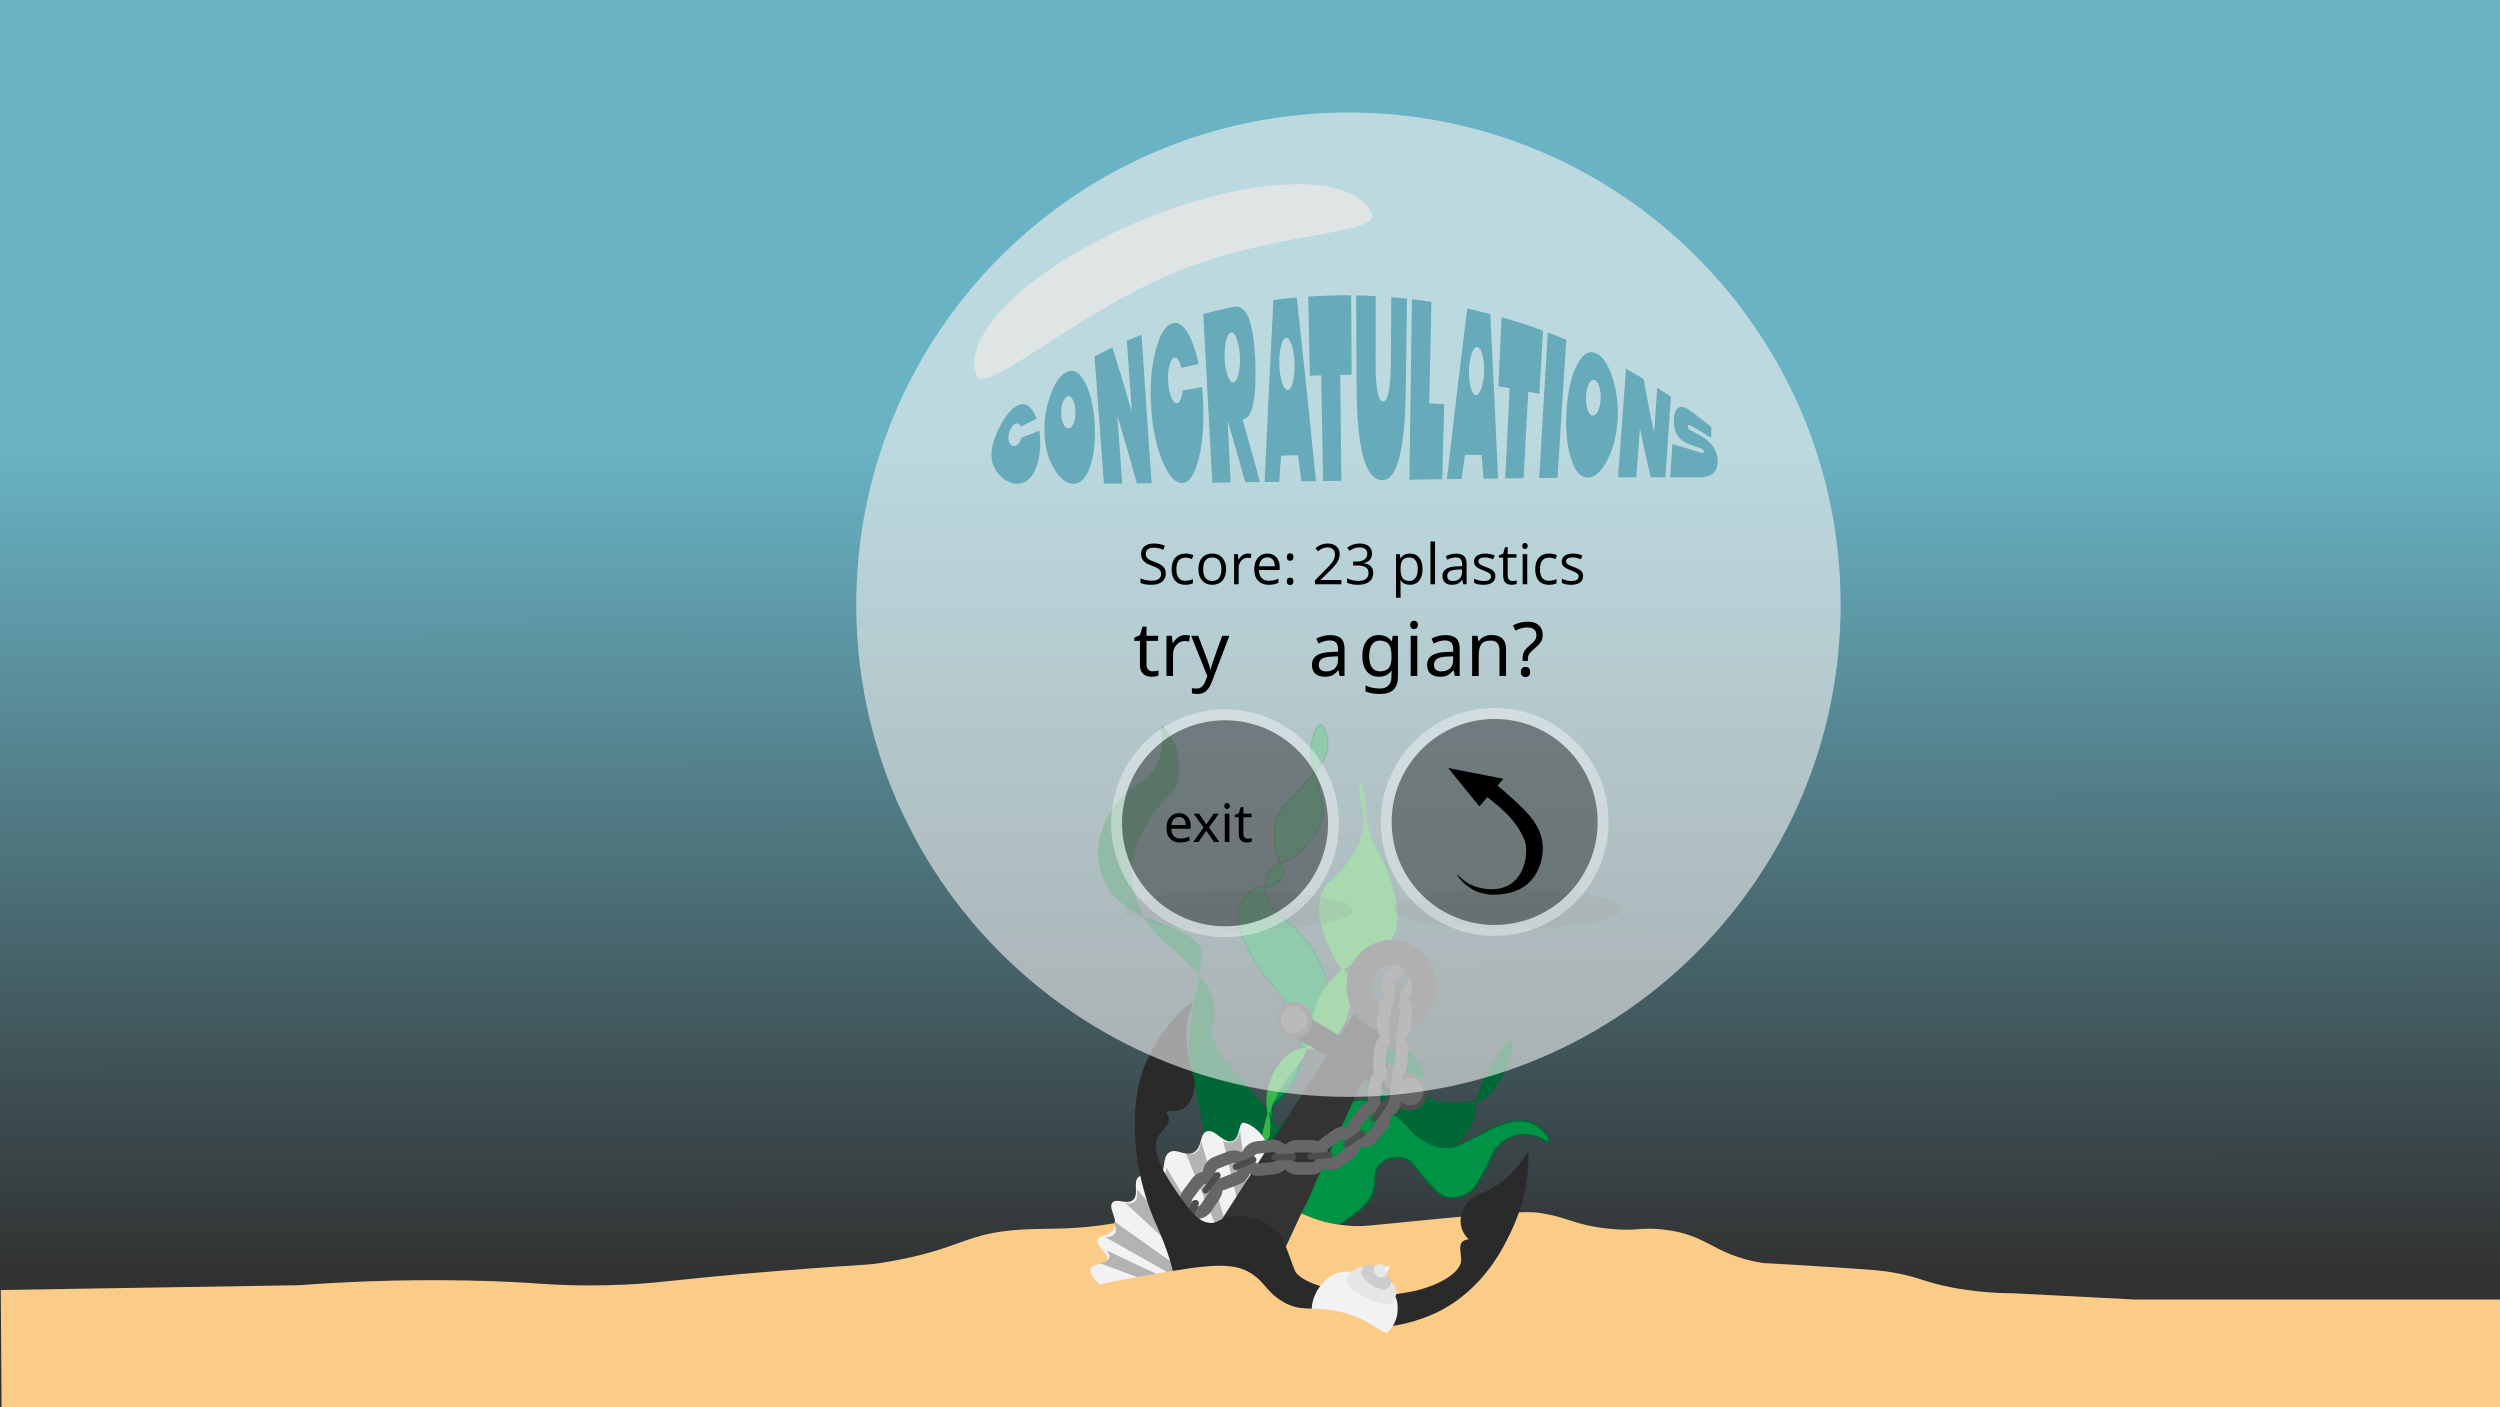
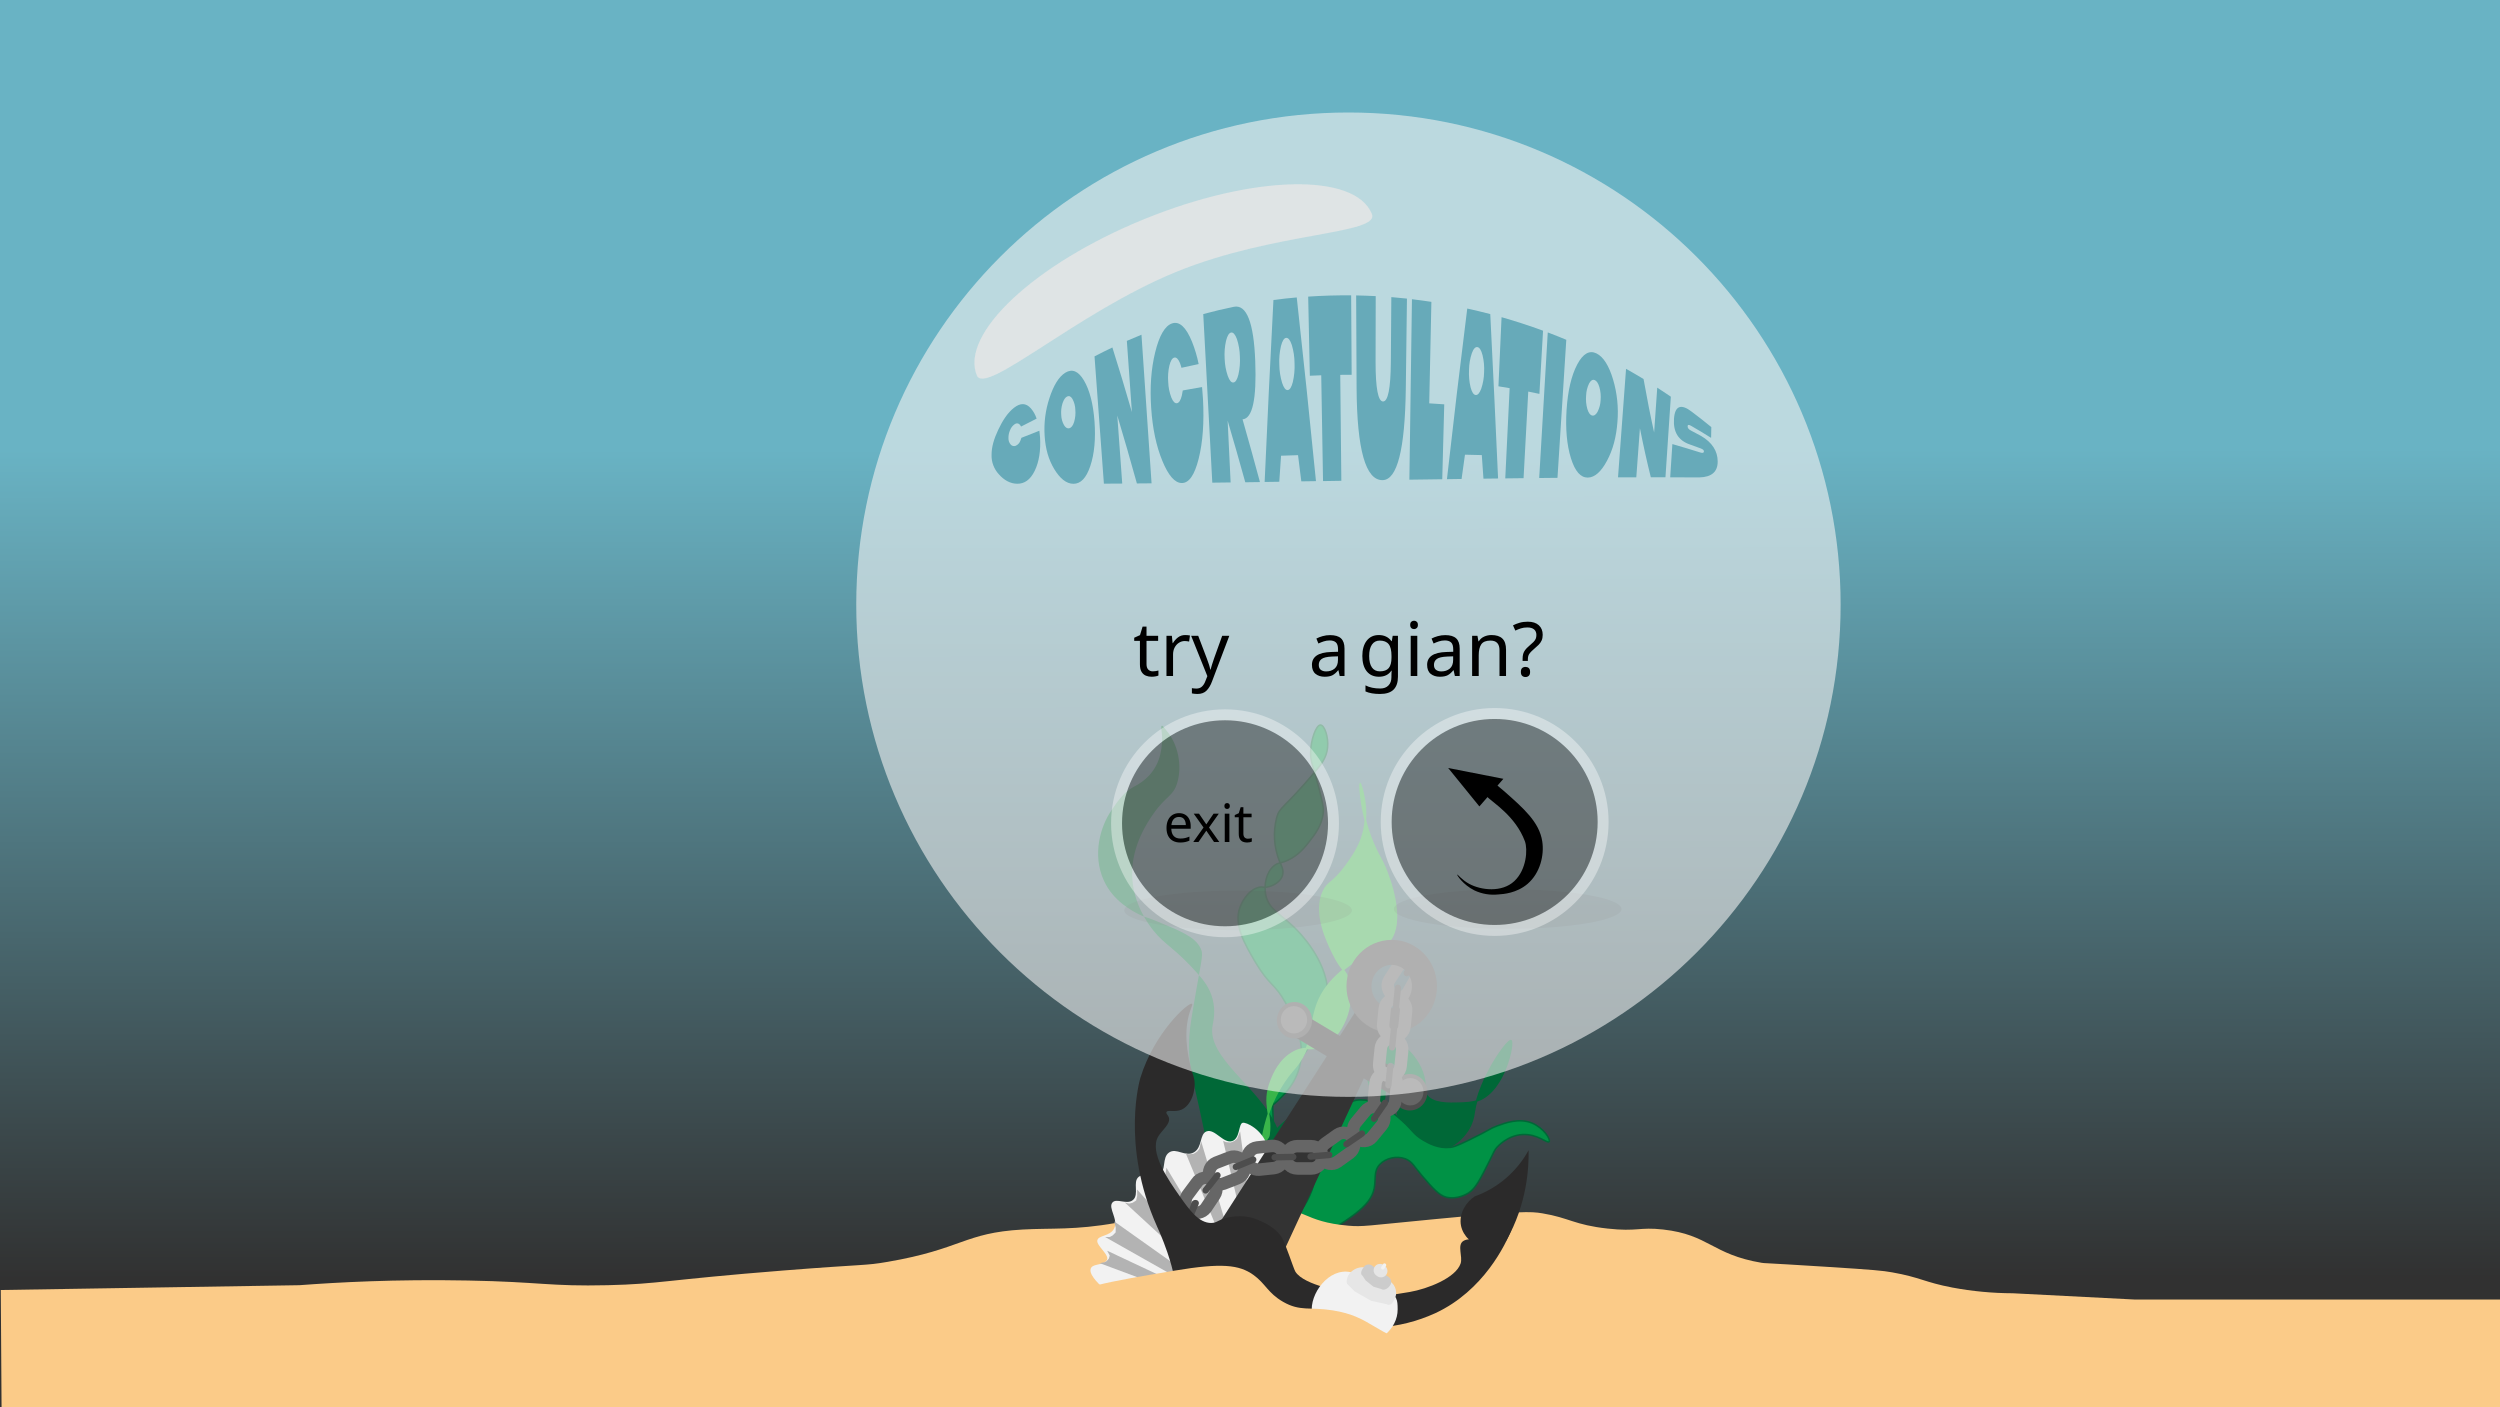
<svg xmlns="http://www.w3.org/2000/svg" id="baggrund" width="1600" height="900" viewBox="0 0 1600 900">
  <defs>
-     <style>.cls-1{fill:url(#linear-gradient);}.cls-2{fill:#009245;}.cls-2,.cls-5{stroke:#006837;}.cls-13,.cls-14,.cls-2,.cls-23,.cls-4,.cls-5,.cls-8{stroke-miterlimit:10;}.cls-3,.cls-5{fill:#006837;}.cls-4{fill:#39b54a;stroke:#39b54a;}.cls-6{fill:#fbcb88;}.cls-19,.cls-7{fill:#f2f2f2;}.cls-13,.cls-14,.cls-8{fill:none;}.cls-8{stroke:#b3b3b3;}.cls-9{fill:#b3b3b3;}.cls-10{fill:#333;}.cls-11{fill:#4d4d4d;}.cls-12{fill:#666;}.cls-13{stroke:#666;stroke-width:8px;}.cls-14{stroke:#4d4d4d;stroke-width:16px;}.cls-15{fill:#2b2a2a;}.cls-16,.cls-20{fill:#e6e6e6;}.cls-17{fill:#ccc;}.cls-18{opacity:0.15;}.cls-19{opacity:0.6;}.cls-20{opacity:0.82;}.cls-21{font-size:48px;}.cls-21,.cls-24{font-family:GorgeousGirls, Gorgeous Girls;}.cls-22{letter-spacing:-0.08em;}.cls-23{stroke:#fff;stroke-width:7px;opacity:0.38;}.cls-24{font-size:33.8px;}.cls-25{fill:#67aab9;}.cls-26{font-size:36px;font-family:OpenSans, Open Sans;}</style>
+     <style>.cls-1{fill:url(#linear-gradient);}.cls-2{fill:#009245;}.cls-2,.cls-5{stroke:#006837;}.cls-13,.cls-14,.cls-2,.cls-23,.cls-4,.cls-5,.cls-8{stroke-miterlimit:10;}.cls-3,.cls-5{fill:#006837;}.cls-4{fill:#39b54a;stroke:#39b54a;}.cls-6{fill:#fbcb88;}.cls-19,.cls-7{fill:#f2f2f2;}.cls-13,.cls-14,.cls-8{fill:none;}.cls-8{stroke:#b3b3b3;}.cls-9{fill:#b3b3b3;}.cls-10{fill:#333;}.cls-11{fill:#4d4d4d;}.cls-12{fill:#666;}.cls-13{stroke:#666;stroke-width:8px;}.cls-14{stroke:#4d4d4d;stroke-width:16px;}.cls-15{fill:#2b2a2a;}.cls-16,.cls-20{fill:#e6e6e6;}.cls-17{fill:#ccc;}.cls-18{opacity:0.15;}.cls-19{opacity:0.6;}.cls-20{opacity:0.82;}.cls-21{font-size:48px;}.cls-21,.cls-24{font-family:GorgeousGirls, Gorgeous Girls;}.cls-22{letter-spacing:-0.08em;}.cls-23{stroke:#fff;stroke-width:7px;opacity:0.38;}.cls-24{font-size:33.8px;}.cls-25{fill:#67aab9;}</style>
    <linearGradient id="linear-gradient" x1="799.52" y1="-286.77" x2="800.45" y2="1148.33" gradientUnits="userSpaceOnUse">
      <stop offset="0.4" stop-color="#69b3c4" />
      <stop offset="0.77" stop-color="#313131" />
    </linearGradient>
  </defs>
  <rect id="vand" class="cls-1" width="1600" height="901" />
  <g id="plante">
    <path class="cls-2" d="M780.54,791.16c-10.46-2.23-19.35-45-1.8-63.7,8.88-9.44,17.37-5.11,33.41-18.2,6.33-5.16,15.93-13,19.42-25.94,4.7-17.38-4.43-33.65-9-41.86-6.84-12.21-10.07-10.49-19-25.48-7.1-12-14.19-24.3-9.93-35.49.45-1.18,4.4-11.17,12.64-12.74,1.66-.32,2.29.36,4.52,0,4.08-.66,8.67-3.43,9.93-7.28,1.16-3.51-.76-6.9-1.8-9.1a45,45,0,0,1-1.81-28.22c1.79-6.8,4.63-5.58,24.39-29.12,4-4.72,7.46-9.07,8.12-15.47.73-6.92-2-14.51-4.51-14.56-2.76-.06-6.32,9.35-6.32,18.2,0,5.77,1.5,7.17,5.42,22.75,1.95,7.79,2.92,11.74,2.71,14.56-.65,8.42-5.38,14.45-9,19.11-2.81,3.6-6.73,8.6-13.54,11.84-4.84,2.29-6.28,1.39-9,3.64-5.07,4.12-6.48,12.25-5.42,18.2,1.68,9.42,9.46,12.61,18.06,20.93,4.34,4.2,20.58,21,21.67,40.95,1.24,22.54-17.21,43.47-21.67,48.23-5,5.38-8,6.93-10.84,12.74-4.86,10-1.26,16.07-2.71,33.68A107.11,107.11,0,0,1,809,755.22c-5.4,15.38-12.68,23.57-15.35,26.39C787.21,788.39,783.9,791.88,780.54,791.16Z" />
    <path class="cls-3" d="M792.28,807.54c12.67.89,40.59-51.87,24.39-87.36-11.12-24.36-44.22-43.24-40.64-63.7.44-2.52,2.16-9.18,0-17.29-1.89-7.12-5.84-11.85-9-15.48-15.06-17.09-21.25-18.61-28.9-28.21-2.58-3.22-13.18-16.87-13.55-35.49-.39-19.1,10.18-34.29,13.55-39.13,8.21-11.81,12.69-11,15.35-20,3.09-10.5.8-24.48-7.23-33.67-.62-.72-2-3-2.71-2.73s-.15,3.59,0,4.55c.08.45,1.36,11.39-3.61,20.93a30.52,30.52,0,0,1-4.51,6.37,35,35,0,0,1-9.94,7.28c-6.41,3.6-10,8.84-14.45,15.47-6.37,9.4-12.35,27.57-4.51,44.59,6,13.15,18.32,19.41,22.12,21.39,4.14,2.14,4.16,1.42,11.74,4.55,15.88,6.54,24.47,10.07,28,17.29,1.85,3.76.91,5.66-2.71,26.39-2.73,15.66-4.1,23.49-4.51,30-.93,14.68,1.76,25.77,3.61,33.67C781.74,769.65,781.85,806.82,792.28,807.54Z" />
    <path class="cls-4" d="M788.22,808a108.73,108.73,0,0,0,15.35-34.58c5.42-22.33.31-34.17,7.23-57.34a85.07,85.07,0,0,1,13.55-27.3c2-2.68,3.15-3.83,4.51-5.46,14.52-17.42,7.18-32.71,19-50.05,8.72-12.83,24.15-21.25,28.9-23.66,7.16-3.64,8.91-3.19,11.74-6.37,12-13.46-.06-43-1.81-47.32-2.45-6-3.45-6.61-6.32-12.75-10-21.36-10.14-41.82-9.93-41.86s7.17,18.05.9,35.49c-2.63,7.32-7.29,13.68-9.93,17.3-8.5,11.59-11.46,10-14.45,16.38-6.5,13.78,2.38,32,6.32,40,5.5,11.27,8.07,10,9.93,17.29,4,15.56-3.95,36.13-17.16,41.86-7.1,3.09-10.39-.45-18.06,3.64-9,4.79-12.83,14.11-14.45,18.2-6.38,16.08,1.46,22-1.81,37.32-4.39,20.58-21.1,21.43-27.09,41.86C782.3,778.55,781.18,790.68,788.22,808Z" />
    <path class="cls-5" d="M799.06,800.72c-5.77-1.32-8.71-34.14,6.32-61,4.28-7.65,13-23.16,29.8-29.13,19.69-7,36,4.26,41.55-3.64s-8.28-21.85-.9-34.58c.77-1.33,3.89-6.3,9-7.28,11-2.1,26.89,14.94,27.09,29.12,0,2.32-.36,4.21.91,6.37,3.51,6,14.89,5.66,20.77,5.46,4.2-.13,8.64-.28,12.64-1.82,17.15-6.58,22.88-37.37,20.77-38.22s-20,23.41-23.48,45.5A27.42,27.42,0,0,1,940,722.46c-1,1.66-7.94,13.08-20.77,13.65-1.08,0-10.39.31-17.16-6.37-7.55-7.45-9-20.67-7.23-30,1-5.38,3.23-9.77.91-14.56-1.2-2.46-4-5.91-6.33-5.46-5.92,1.17,1.73,26.14-9.93,42.78-9.28,13.23-21.71,8.25-39.74,19.11C807.36,761,805.62,802.22,799.06,800.72Z" />
    <path class="cls-2" d="M783.71,798.9c-.3,3.53,14.1,10.09,28.9,8.19,4.75-.61,8.92-2,22.57-10,27.94-16.36,42-24.77,44.26-36.4,1.24-6.26-.46-11.12,3.61-15.47,3.87-4.14,10.88-5.61,16.26-3.64,4.54,1.65,5.73,5,10.84,10.92,7.2,8.4,11,12.51,15.35,13.65,7.12,1.86,13.73-2.27,14.45-2.73,4.45-2.87,7.54-8.93,13.55-20.93,2.71-5.43,2.87-6.29,4.51-8.19.53-.62,6.74-7.6,16.26-8.19,9.8-.62,16.07,6,17.16,4.55s-3.44-8.73-10.84-11.84c-8.28-3.46-17-.24-22.58,1.82-5,1.86-4.63,2.63-18.06,9.11-7.92,3.81-9.66,4.31-11.74,4.55-7.66.85-13.91-2.67-17.16-4.55-7.16-4.16-6.82-7-17.16-15.48-5.17-4.21-8-6.46-12.64-8.19-2.68-1-11.55-4.28-18.07,0a13.44,13.44,0,0,0-3.61,3.64c-8.79,12.19-13.18,18.29-16.26,28.22-4,12.91,0,13.19-3.61,23.66a54.09,54.09,0,0,1-18.06,24.57C803.84,799.47,784.05,794.79,783.71,798.9Z" />
  </g>
  <path id="sand" class="cls-6" d="M1600,831.69h-234l-77.81-4a213.86,213.86,0,0,1-38.66-3.65c-18-3.43-20.49-6.55-38.65-9.75-6.06-1.06-10.5-1.55-43.74-3.65-39.89-2.53-37.61-2.09-39.67-2.44-31.86-5.36-33.64-18-63.07-21.31-15.32-1.74-16.43,1.51-35.6-.61-21.33-2.36-24.42-6.88-41.7-9.75-7.55-1.25-13.85-1.53-68.16,3.66-44.89,4.29-46.69,5.06-55.94,4.26-29.08-2.53-27.55-11.64-56-14-24.36-2-48.41,2.77-68.15,6.7-13.54,2.7-12.82,3.4-24.41,5.48-26.48,4.77-41.84,3.23-60,4.27-37.52,2.13-38.65,12.49-86.46,20.7-14.77,2.54-13.15,1.29-66.11,5.48-77,6.1-79.4,8.66-112.91,9.45-37.47.88-42.79-2.13-89.52-3-46.51-.92-84.09,1.21-107.82,3L.5,825.6,1,900.5H1600.5Z" />
  <g id="musling">
    <path class="cls-7" d="M795.32,718.59c-2.74.61-1.61,10-6.71,11.69-5.61,1.86-11.14-8.16-16.42-6.19-4.6,1.73-2.55,10.18-8.09,13.4s-11.16-3.16-15.91.12-1.51,11.59-6.45,14.84c-4.45,2.93-9.59-2.16-13.09.83-3.84,3.27.49,11-3.41,14.58s-10.65-1.39-13.32,1.79c-2.93,3.51,4.13,10.88,1.05,16.73-2.65,5-10.22,4.06-10.71,7.6s8.59,9.56,5.94,12.81c-2.79,3.42-9.55,1.59-10.26,5.65-.73,4.23,7.24,11.23,9,12.55,21.63,16.4,30.05,15.78,64.28,26.45,2.12.66,16.46,4.45,27.15,2.71,7.36-1.2,11.42-6.4,14-8.84,4.94-4.72,6.54-13.61,6.65-19.94.47-28.53-.77-70.56-8.13-92.59C807.5,722.74,797.63,718.07,795.32,718.59Z" />
    <line class="cls-8" x1="697.2" y1="875.02" x2="697.2" y2="875.02" />
    <polyline class="cls-9" points="807.56 847.07 708.58 800.45 710.23 803.54 709.7 805.46 708.24 807.11 707.05 807.79 703.78 808.41" />
    <polyline class="cls-9" points="802.91 846.09 727.77 761.29 727.8 765.41 727.12 768.33 724.79 769.8 722.68 770.3 719.87 769.59" />
    <path class="cls-9" d="M814,842.63c-5.09,9-20,13.49-27.53,11.6-6.21-1.56,10.27-15.5,15.51-23.88s14.7-25.89,16.48-19.53C820.57,818.57,818.48,834.6,814,842.63Z" />
    <polyline class="cls-9" points="802.32 842.78 768.73 730.42 767.59 735.28 766.2 736.99 763.87 738.47 760.83 738.73 758.96 738.26" />
    <polyline class="cls-9" points="809.12 840.63 793.68 724.1 791.79 728.7 790.15 730.15 787.62 731.21 784.58 730.95 782.81 730.17" />
    <polyline class="cls-9" points="805.35 845.04 746.54 747.36 745.84 751.41 744.65 754.15 742.1 755.15 739.95 755.25 737.31 754.01" />
    <polyline class="cls-9" points="804.77 846.79 713.13 781.72 714.05 785.73 714.02 788.73 712.07 790.71 710.13 791.69 707.24 791.66" />
  </g>
  <g id="anker">
    <polygon class="cls-10" points="780.89 782.08 787.15 816.46 822.19 799.59 888.74 655.81 869.45 644.38 780.89 782.08" />
    <polygon class="cls-10" points="899.28 688 891.77 701.49 829.86 664.43 837.37 650.95 899.28 688" />
    <ellipse class="cls-11" cx="828.45" cy="652.99" rx="11.26" ry="11.68" />
    <ellipse class="cls-11" cx="902.28" cy="699.04" rx="11.26" ry="11.68" />
    <ellipse class="cls-12" cx="828.13" cy="652.66" rx="8.45" ry="8.76" />
    <ellipse class="cls-12" cx="902.59" cy="698.72" rx="8.45" ry="8.76" />
    <g id="lænke">
      <path class="cls-13" d="M891.64,637.13h0c-3.15-2.18-4.62-6.62-2.52-9.88l5.31-8.24a6.75,6.75,0,0,1,9.54-2h0a7.3,7.3,0,0,1,1.89,9.88l-4.69,8.24A6.74,6.74,0,0,1,891.64,637.13Z" />
      <ellipse id="top_anker" data-name="top anker" class="cls-14" cx="890.7" cy="631.25" rx="20.96" ry="21.73" />
      <path class="cls-11" d="M899.2,624.5h0a2.14,2.14,0,0,1-.58-2.88l6.3-9.93a2,2,0,0,1,2.78-.59h0a2.13,2.13,0,0,1,.57,2.88L902,623.9A2,2,0,0,1,899.2,624.5Z" />
      <path class="cls-13" d="M891.37,663.26h0a7.08,7.08,0,0,1-6.13-7.82l1-9.86a7,7,0,0,1,7.54-6.36h0A7.09,7.09,0,0,1,899.9,647l-1,9.86A7,7,0,0,1,891.37,663.26Z" />
      <path class="cls-13" d="M888.85,688.67h0a7.1,7.1,0,0,1-6.14-7.82l1-9.86a7,7,0,0,1,7.55-6.36h0a7.08,7.08,0,0,1,6.13,7.82l-1,9.86A7,7,0,0,1,888.85,688.67Z" />
      <path class="cls-11" d="M890.76,672.34h0a2.06,2.06,0,0,1-1.79-2.28l1.23-12.41a2,2,0,0,1,2.2-1.85h0a2.06,2.06,0,0,1,1.79,2.28L893,670.49A2,2,0,0,1,890.76,672.34Z" />
      <path class="cls-13" d="M885.48,711h0a7.08,7.08,0,0,1-6.14-7.82l1-9.86a7,7,0,0,1,7.55-6.36h0a7.08,7.08,0,0,1,6.13,7.82l-1,9.86A7,7,0,0,1,885.48,711Z" />
      <path class="cls-13" d="M868.43,728.52h0a7.32,7.32,0,0,1-.75-10l6.21-7.54a6.72,6.72,0,0,1,9.69-.78h0a7.32,7.32,0,0,1,.76,10.05l-6.21,7.53A6.73,6.73,0,0,1,868.43,728.52Z" />
      <path class="cls-11" d="M878.19,717.65h0a2.14,2.14,0,0,1-.45-2.9l7-10.11a2,2,0,0,1,2.8-.46h0a2.12,2.12,0,0,1,.45,2.9l-7,10.11A2,2,0,0,1,878.19,717.65Z" />
      <path class="cls-11" d="M888.35,696.57h0a2.07,2.07,0,0,1-1.79-2.28l1.18-11.82a2,2,0,0,1,2.2-1.86h0a2.08,2.08,0,0,1,1.79,2.29l-1.18,11.81A2,2,0,0,1,888.35,696.57Z" />
      <path class="cls-13" d="M761.64,774.91h0a7.49,7.49,0,0,0,10.19-1.8l5.44-8.15a7.31,7.31,0,0,0-1.74-9.92h0a6.74,6.74,0,0,0-9.56,1.8L759.9,765A7.32,7.32,0,0,0,761.64,774.91Z" />
      <path id="spidsen_af_skaftet" data-name="spidsen af skaftet" class="cls-15" d="M964,794c13.3-23.53,14.51-46.43,14.31-57.86a64.12,64.12,0,0,1-34.38,29.52" />
      <path class="cls-11" d="M756.53,790.11h0a2,2,0,0,0,2.76-.65L767,771.12a2.13,2.13,0,0,0-.63-2.86h0a2.76,2.76,0,0,0-3.39.65l-7,18.34A2.12,2.12,0,0,0,756.53,790.11Z" />
      <path id="skaftet" class="cls-15" d="M944,765.6c-5.56,3.38-10.57,11.15-8.93,19a16.49,16.49,0,0,0,5,8.62,6.83,6.83,0,0,0-3.52,1c-4.18,2.61-.25,10-1.77,14.47-3.18,9.28-21.27,16.22-32.53,18.17-25.43,4.39-25.66,2.59-41.3,0,0,0-26.33-4-31.91-13-1.21-2-6.44-18.49-8.76-22.05-4.62-7.11-13.44-10.28-13.44-10.28-9.28-4.75-18.28-2.91-21.16-2.28-6.3,1.39-6.53,3.39-10.41,3.45-8,.11-14.08-8.32-20.29-17.19-7.15-10.19-19.52-27.85-13.81-38,2.29-4.07,8.18-8.16,6.9-12.3-.51-1.65-1.89-2.45-1.55-3.43.63-1.75,5.28.26,9.6-1.57,6.16-2.62,9.41-12.14,8.23-19.33a20.59,20.59,0,0,0-.93-3.36c-.87-2.72-5.49-17.53-3.74-31.71,1.1-8.94,4.13-12.77,3.23-13.35-2.2-1.41-24.2,18.46-33.05,47.31,0,0-13,42.43,10.6,95.06.77,1.7,3.58,7.75,6.54,16.36,4.77,13.83,4.24,17.74,6.45,23.52,6.75,17.65,30.43,30.29,49.89,29.5,9.71-.39,12-3.87,28.78-4.73,5.86-.29,11.1-.08,21.35.35,18,.76,22.22.19,28.75-.28a102.44,102.44,0,0,0,36.29-9.08c31.18-14.46,45.12-44.29,48.81-53.38" />
      <path class="cls-11" d="M893.26,646.12h0a2.07,2.07,0,0,1-1.79-2.28L892.64,632a2,2,0,0,1,2.2-1.86h0a2.07,2.07,0,0,1,1.79,2.28l-1.17,11.82A2,2,0,0,1,893.26,646.12Z" />
      <rect class="cls-13" x="827.58" y="729.02" width="14.26" height="23.31" rx="7.13" transform="translate(1577.44 -92.21) rotate(90.14)" />
      <path class="cls-13" d="M846.32,741.77h0a7.32,7.32,0,0,1,1.77-9.91l7.88-5.62a6.74,6.74,0,0,1,9.56,1.84h0a7.3,7.3,0,0,1-1.77,9.91l-7.88,5.62A6.75,6.75,0,0,1,846.32,741.77Z" />
      <path class="cls-11" d="M836.72,740.32h0a2.05,2.05,0,0,1,1.84-2.23l12-1a2,2,0,0,1,2.16,1.91h0a2.05,2.05,0,0,1-1.84,2.23l-12,1A2,2,0,0,1,836.72,740.32Z" />
      <path class="cls-11" d="M860,733.47h0a2.13,2.13,0,0,1,.57-2.88l10-6.87a2,2,0,0,1,2.78.59h0a2.13,2.13,0,0,1-.57,2.88l-10,6.87A2,2,0,0,1,860,733.47Z" />
      <path class="cls-13" d="M798.34,742.18h0a7,7,0,0,0,7.52,6.39l9.51-1a7.08,7.08,0,0,0,6.16-7.8h0A7,7,0,0,0,814,733.4l-9.51,1A7.08,7.08,0,0,0,798.34,742.18Z" />
      <path class="cls-11" d="M813.73,740.72h0a2,2,0,0,0,2,2l12-.22a2.05,2.05,0,0,0,2-2.12h0a2,2,0,0,0-2-2l-12,.23A2.05,2.05,0,0,0,813.73,740.72Z" />
      <path class="cls-13" d="M774.26,753.36h0a6.82,6.82,0,0,0,8.86,4.15l9-3.49a7.24,7.24,0,0,0,4-9.19h0a6.81,6.81,0,0,0-8.85-4.15l-9,3.49A7.24,7.24,0,0,0,774.26,753.36Z" />
      <path class="cls-11" d="M789.06,747.56h0a2,2,0,0,0,2.6,1.16l11.18-4.62a2.11,2.11,0,0,0,1.12-2.7h0a2,2,0,0,0-2.61-1.16l-11.17,4.62A2.1,2.1,0,0,0,789.06,747.56Z" />
      <path class="cls-11" d="M770.32,763.47h0a2,2,0,0,0,2.82-.29l7.63-9.65a2.14,2.14,0,0,0-.28-2.93h0a2,2,0,0,0-2.82.29L770,760.54A2.15,2.15,0,0,0,770.32,763.47Z" />
    </g>
  </g>
  <g id="musling2">
    <path class="cls-7" d="M894.5,838c0,12.7-12.31,23-27.5,23s-27.5-10.3-27.5-23,13.4-28.64,27.5-23c7.5,3,15.4,7.73,21,11C894,829.5,894.5,831.65,894.5,838Z" />
    <path class="cls-16" d="M892.19,832.1l-1.07,1.71a2.73,2.73,0,0,1-3.76.86l-9.86-2.17-10.5-6-4.5-4.5c-1.32-.83-.32-4.58.5-5.9h0a10.82,10.82,0,0,1,14.86-3.43l11.51,7.21A8.89,8.89,0,0,1,892.19,832.1Z" />
    <path class="cls-17" d="M889.69,822.57l-.28.4c-1.17,1.7-3.71,3.2-5.41,2l-5-1.5-5-4-2-3c-1.7-1.17-.64-3.47.53-5.17l.28-.4a3.77,3.77,0,0,1,5.22-1l10.7,7.38A3.76,3.76,0,0,1,889.69,822.57Z" />
    <rect class="cls-16" x="879.46" y="808.79" width="8.19" height="9" rx="4.1" transform="translate(-287.49 1079.29) rotate(-55.43)" />
-     <rect class="cls-7" x="884.35" y="808.4" width="2.23" height="4.32" rx="1.11" transform="matrix(0.85, 0.53, -0.53, 0.85, 564.54, -346.19)" />
+     <rect class="cls-7" x="884.35" y="808.4" width="2.23" height="4.32" rx="1.11" transform="translate(564.54 -346.19) rotate(32.02)" />
  </g>
  <path class="cls-6" d="M685.17,832.16c.43-7.83,23.56-11.74,66.82-19,29.8-5,41.08-3.72,50.12,2.73,7.82,5.57,9.25,11.63,19.06,17.27,10.94,6.3,17,3.14,31.76,5.47,25.27,4,26.85,15.77,54.68,21.79,18.5,4,30.8,1.61,30.84,2.45.09,1.85-58.86,12.94-128.38,6.14C754.68,863.55,684.42,846,685.17,832.16Z" />
  <ellipse class="cls-18" cx="964.92" cy="581.8" rx="72.84" ry="12.65" />
  <ellipse class="cls-18" cx="792.37" cy="582.64" rx="72.84" ry="12.65" />
  <circle class="cls-19" cx="863" cy="387" r="315" />
  <path class="cls-20" d="M878,136.87c5.44,13.3-62.12,11.35-125.33,37.19s-122.08,79.49-127.52,66.2c-10.87-26.6,36.91-71.31,106.73-99.86S867.12,110.28,878,136.87Z" />
  <text class="cls-21" transform="translate(725.13 432.63)">try <tspan class="cls-22" x="112.31" y="0">a</tspan>
    <tspan x="144.12" y="0">gian?</tspan>
  </text>
  <circle class="cls-23" cx="956.58" cy="526.06" r="69.42" />
  <polygon points="962.17 498.44 926.83 491.52 946.8 516.11 962.17 498.44" />
  <path d="M932.59,559.69c.22-.23,3,3.42,7.65,5.95,7.66,4.18,21,5.67,28.9-1.7s8.68-20.38,6.8-25.5c-6-16.15-20.4-24.65-24.65-28.9l6-7.65c1.24,1,3,2.43,5.1,4.25,12.83,11.28,22.74,20,24.65,32.3,1.37,8.89-1.33,20.27-9.35,27.2-7,6-15.5,6.59-18.7,6.8a28.57,28.57,0,0,1-15.3-2.55C936.32,566.27,932.31,560,932.59,559.69Z" />
  <circle class="cls-23" cx="784.02" cy="526.9" r="69.42" />
  <text class="cls-24" transform="translate(744.7 538.87)">exit</text>
  <path class="cls-25" d="M653.47,273a5.41,5.41,0,0,0-.82-1.25,2.32,2.32,0,0,0-3.15-.33,8,8,0,0,0-3,3.74,11.82,11.82,0,0,0-1.09,5.3,5.88,5.88,0,0,0,1.44,4.06,2.83,2.83,0,0,0,3.2.79,5.67,5.67,0,0,0,3-3.28,11.41,11.41,0,0,0,.65-1.83q5.72-2.33,11.5-4.54c.19,1.35.33,2.76.43,4.23.51,8.23-.59,15.69-3.44,21.48s-6.6,8.26-11.14,8.23-8.52-2.36-11.73-6a17.52,17.52,0,0,1-4.72-12.5c0-5.05,1.47-10.06,4.25-16s6.08-11,10.11-14.13,7.63-3.25,10.9.49a19.29,19.29,0,0,1,3.57,6.46Q658.46,270.43,653.47,273Z" />
  <path class="cls-25" d="M687,309.63c-4.54,0-8.66-3.42-12.27-9.4s-5.62-12.8-6.16-21.26a63.51,63.51,0,0,1,3.08-24.22c2.58-7.93,5.94-13.66,10.21-16.25s8.22-1.16,11.87,5,5.93,15.08,6.75,26.13-.06,20.84-2.69,28.65S691.58,309.63,687,309.63Zm-4-55.89c-1.24.59-2.22,2.07-3,4.4a19.65,19.65,0,0,0-.81,7.51,14,14,0,0,0,1.81,6.48c1,1.64,2.17,2.3,3.43,1.93s2.27-1.67,3-4a20.69,20.69,0,0,0,.78-7.87,15.17,15.17,0,0,0-1.86-6.89C685.37,253.67,684.24,253.16,683,253.74Z" />
  <path class="cls-25" d="M715.06,265.93q1.58,21.78,3.17,43.55l-11.74.07q-3-40.74-6-81.47c3.79-2,7.6-3.87,11.43-5.7,4.13,13.06,8.31,26.89,12.5,41.4l-3.24-45.62c3.11-1.36,6.22-2.68,9.36-3.94L737,309.33l-9.39.08Q721.31,286.64,715.06,265.93Z" />
  <path class="cls-25" d="M756.14,235.39a27.21,27.21,0,0,0-1-3.12c-1.1-2.63-2.32-3.75-3.64-3.4s-2.35,2.08-3.1,5.14a34.7,34.7,0,0,0-.74,10.53,30.82,30.82,0,0,0,2,9.89c1.09,2.64,2.31,3.86,3.61,3.63s2.35-1.86,3.11-4.93a29.52,29.52,0,0,0,.59-3.24q6.16-1.17,12.35-2.2.38,3.72.59,7.7c.81,14.8-.12,27.64-2.75,38.13S761,309.1,756.44,309.14s-8.72-4.88-12.56-14.24-6.23-20.45-7.12-33.74-.06-25,2.54-35.64,6.2-17,10.83-18.54,8.9,2.25,12.77,11.75A83.09,83.09,0,0,1,767.14,233Q761.62,234.12,756.14,235.39Z" />
  <path class="cls-25" d="M785.69,269.19q1,19.79,1.91,39.57l-11.73.15L770.08,201q9.7-2.61,19.53-4.64c8.2-1.73,12.8,10,13.75,34.8.93,24.36-1.78,36.73-8.13,37.21q5.64,19.75,11.14,40.16l-9.39.13Q791.42,288.56,785.69,269.19Zm2.2-56.36q-2,.39-3.23,5.31a40.42,40.42,0,0,0-.88,11.47,37.54,37.54,0,0,0,2,11c1.09,3,2.29,4.36,3.63,4.19s2.39-1.88,3.19-5.14a41.22,41.22,0,0,0,.92-11.58,38.09,38.09,0,0,0-1.92-11.16C790.46,213.93,789.24,212.58,787.89,212.83Z" />
  <path class="cls-25" d="M819.87,291.66q-.57,8.34-1.12,16.66l-9.38.14Q811.91,250.9,815,192q7.46-1,14.92-1.64,6.45,58.41,12.3,117.57l-9.38.14q-1.05-8.4-2.1-16.77Zm3.28-75.43c-1.36.12-2.46,1.87-3.32,5.21a43,43,0,0,0-1.07,11.92A42,42,0,0,0,820.54,245c1.05,3.18,2.23,4.74,3.57,4.65s2.43-1.78,3.29-5.11a44.23,44.23,0,0,0,1.11-12,41.51,41.51,0,0,0-1.75-11.76C825.72,217.64,824.51,216.11,823.15,216.23Z" />
  <path class="cls-25" d="M857.76,239.9q.36,33.9.7,67.81l-11.72.19q-.57-33.87-1.15-67.72c-2.43.09-4.86.18-7.29.3q-.54-25.33-1.06-50.65,13.72-.93,27.5-.8.16,25.41.32,50.82C862.63,239.85,860.19,239.87,857.76,239.9Z" />
  <path class="cls-25" d="M868.22,248.31q-.13-29.61-.28-59.24,6.27.12,12.52.45l-.09,42.09q0,25.26,4.77,25.34t5-25q.15-20.9.31-41.8,5,.41,10,.95-.37,29-.74,58Q898.9,307,884.9,307.29,868.57,307.61,868.22,248.31Z" />
  <path class="cls-25" d="M903.65,191.5q6.23.74,12.44,1.69l-1.38,64.95c3.2.19,6.41.4,9.61.63q-.65,24-1.28,47.94L902,307Q902.8,249.27,903.65,191.5Z" />
  <path class="cls-25" d="M937.58,291q-1.1,7.74-2.17,15.54l-9.37.14q6.26-55.69,13-109.21,7.38,1.62,14.73,3.54,2.72,54,5,105.22l-9.36.12q-.53-7.51-1.06-15.09Q943,291.1,937.58,291Zm8-68.85c-1.34-.25-2.54,1-3.6,3.89a35,35,0,0,0-1.8,10.72,38.57,38.57,0,0,0,1,11.14c.83,3.13,1.91,4.75,3.24,4.9s2.51-1.2,3.56-4a34.55,34.55,0,0,0,1.84-10.52,37.55,37.55,0,0,0-1-11C948,224.11,946.93,222.4,945.58,222.14Z" />
  <path class="cls-25" d="M978.08,250.61q-1.51,27.72-3,55.42l-11.71.14q1.41-28.87,2.8-57.74c-2.39-.42-4.78-.81-7.17-1.2L961,203q13.39,3.81,26.55,8.65-1.17,20.22-2.33,40.44C982.82,251.55,980.45,251.08,978.08,250.61Z" />
  <path class="cls-25" d="M1002.43,217.47l-5.64,88.34-11.7.12q2.74-46.59,5.48-93.18Q996.54,215,1002.43,217.47Z" />
  <path class="cls-25" d="M1016.16,305.66c-4.52,0-8.1-3.86-10.75-12.35s-3.58-19-2.8-31.05,3.06-21.91,6.81-29,7.88-9.25,12.34-7.07,8,8,10.57,16.56a73.73,73.73,0,0,1,2.83,27.27c-.73,9.8-2.92,17.81-6.63,24.78S1020.69,305.62,1016.16,305.66Zm4.4-62.43c-1.28-.49-2.46.21-3.52,2.15a19.27,19.27,0,0,0-1.93,7.79,24.17,24.17,0,0,0,.79,8.6c.76,2.49,1.78,3.86,3.06,4.16s2.46-.53,3.52-2.46a18.19,18.19,0,0,0,1.92-7.43,23.14,23.14,0,0,0-.8-8.3C1022.86,245.24,1021.84,243.72,1020.56,243.23Z" />
  <path class="cls-25" d="M1049.55,274.06q-1.17,15.74-2.32,31.45l-11.7,0q2.58-34.73,5.14-69.46,5.64,3.16,11.2,6.53c2.18,12.27,4.43,23.7,6.77,34.2q1-14.34,2-28.69,4.38,2.84,8.7,5.79l-3.45,51.57h-9.36Q1052.94,291.16,1049.55,274.06Z" />
  <path class="cls-25" d="M1081.7,284.53c-7.43-2.5-10.91-7.91-10.35-16.43.54-8.31,4.42-10,11.42-4.56q6.32,4.74,12.47,9.79c0,2.3-.08,4.61-.13,6.91q-6.33-4-12.8-7.71c-1.43-.83-2.18-.76-2.23.19-.06,1.13.63,2.06,2.08,2.81q3.25,1.7,6.48,3.45c7.13,4.14,10.63,9.68,10.68,16.31s-3.85,10.06-11.69,10.25l-18.7-.05,1.38-21.28q9,2.58,17.93,5.4c1.49.46,2.24.24,2.27-.67s-.7-1.44-2.17-2Q1085,285.72,1081.7,284.53Z" />
-   <text class="cls-26" transform="translate(728.08 373.91)">Score: 23 plastics</text>
</svg>
